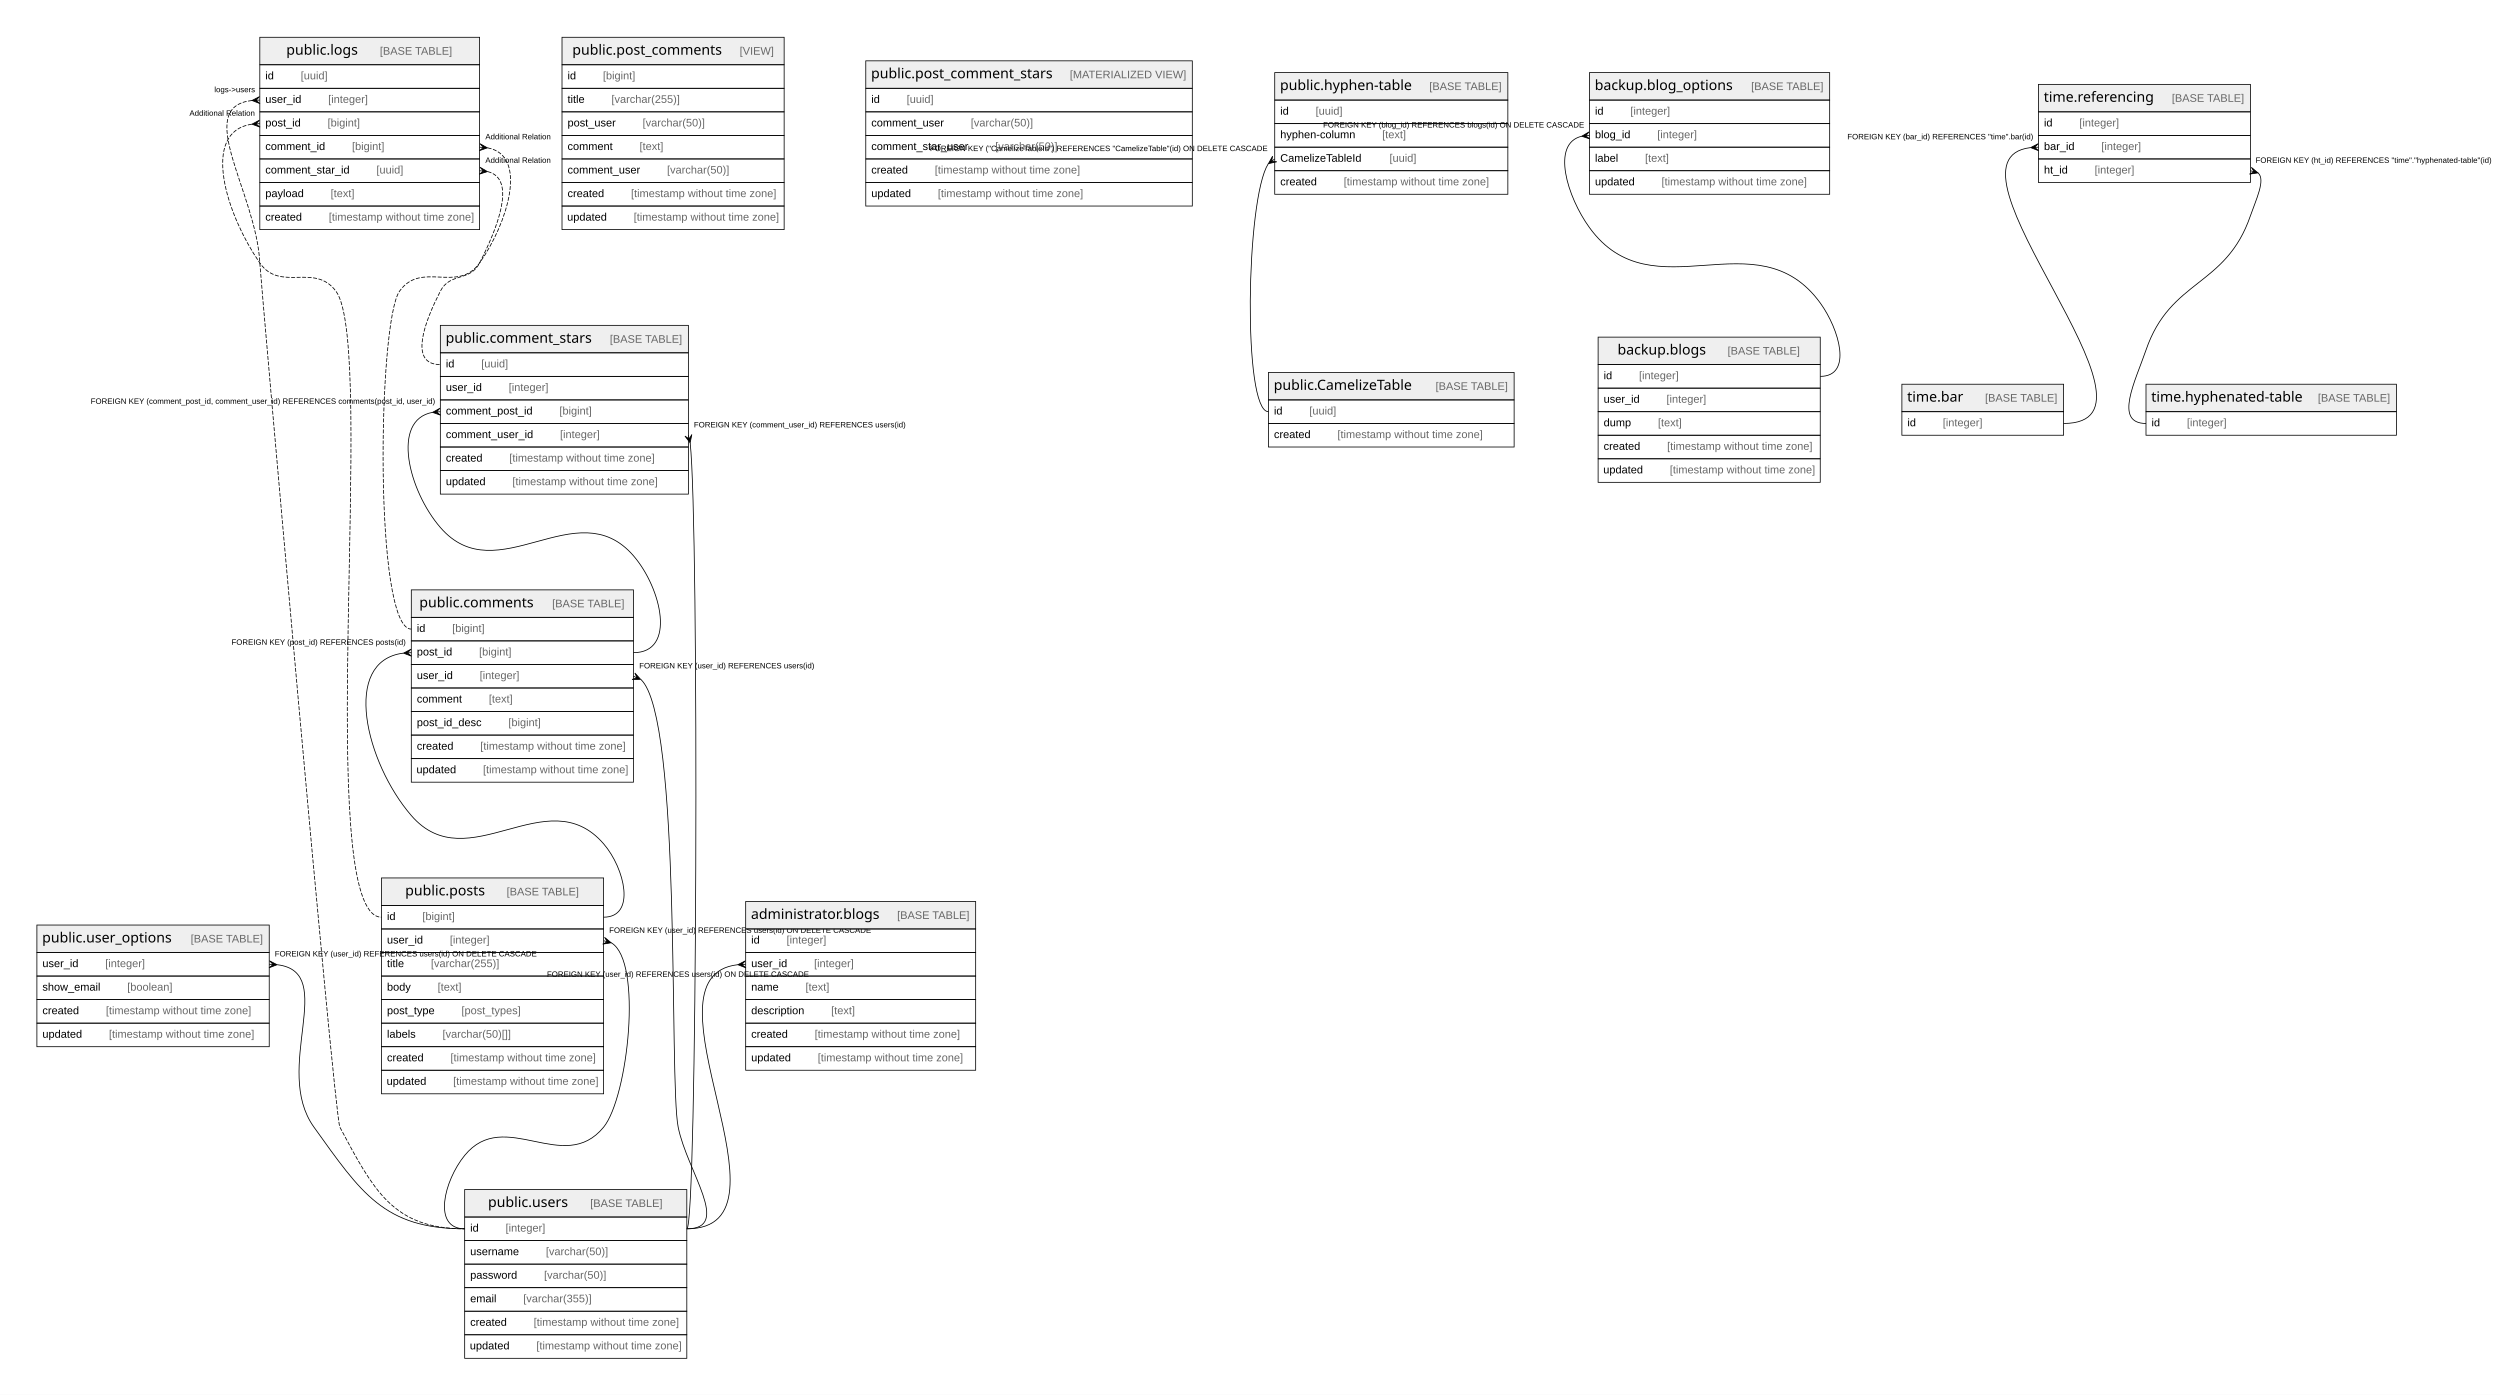
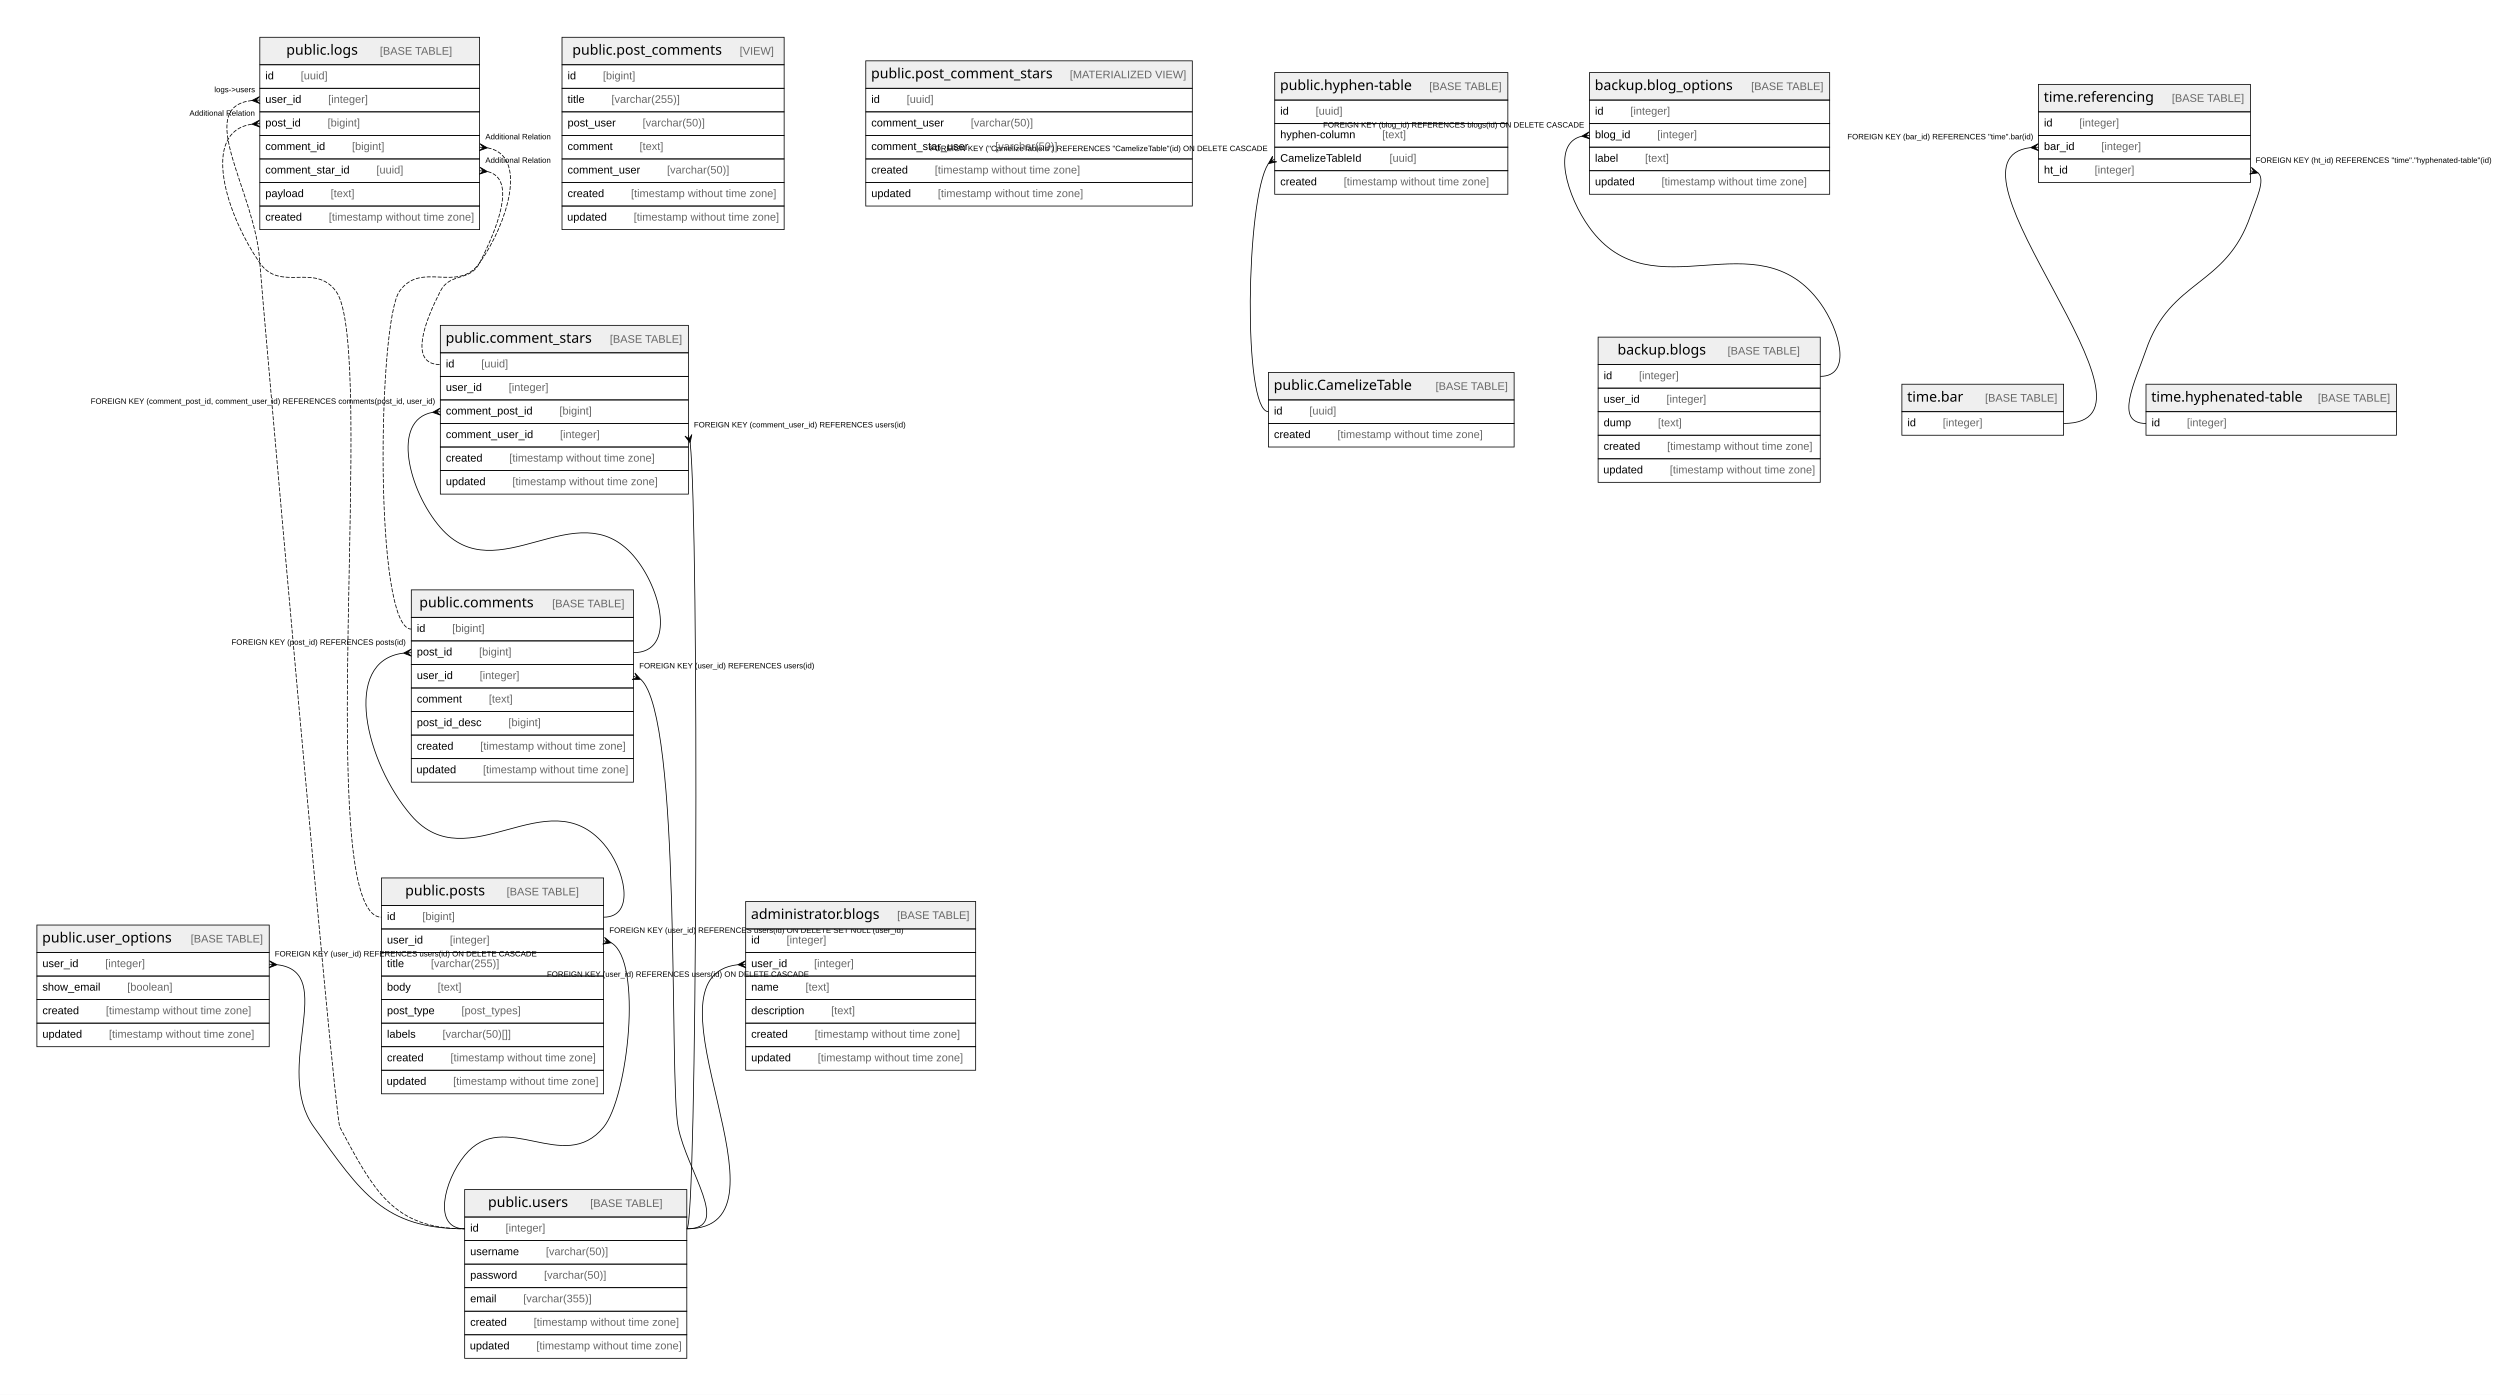
<svg xmlns="http://www.w3.org/2000/svg" width="3185pt" height="1777pt" viewBox="0.00 0.00 3185.00 1777.00">
  <g id="graph0" class="graph" transform="scale(1 1) rotate(0) translate(4 1773)">
    <polygon fill="#ffffff" stroke="transparent" points="-4,4 -4,-1773 3181,-1773 3181,4 -4,4" />
    <g id="node1" class="node">
      <polygon fill="#efefef" stroke="transparent" points="588,-222.5 588,-257.5 871,-257.5 871,-222.5 588,-222.5" />
      <polygon fill="none" stroke="#000000" points="588,-222.5 588,-257.5 871,-257.5 871,-222.5 588,-222.5" />
      <text text-anchor="start" x="617.709" y="-235.3" font-family="Arial Bold" font-size="18.00" fill="#000000">public.users</text>
      <text text-anchor="start" x="713.723" y="-235.3" font-family="Arial" font-size="14.00" fill="#000000">    </text>
      <text text-anchor="start" x="747.928" y="-235.3" font-family="Arial" font-size="14.00" fill="#666666">[BASE TABLE]</text>
      <polygon fill="none" stroke="#000000" points="588,-192.5 588,-222.5 871,-222.5 871,-192.5 588,-192.5" />
      <text text-anchor="start" x="595" y="-203.9" font-family="Arial" font-size="14.00" fill="#000000">id    </text>
      <text text-anchor="start" x="640.094" y="-203.9" font-family="Arial" font-size="14.00" fill="#666666">[integer]</text>
      <polygon fill="none" stroke="#000000" points="588,-162.5 588,-192.5 871,-192.5 871,-162.5 588,-162.5" />
      <text text-anchor="start" x="595" y="-173.9" font-family="Arial" font-size="14.00" fill="#000000">username    </text>
      <text text-anchor="start" x="691.439" y="-173.9" font-family="Arial" font-size="14.00" fill="#666666">[varchar(50)]</text>
      <polygon fill="none" stroke="#000000" points="588,-132.5 588,-162.5 871,-162.5 871,-132.5 588,-132.5" />
      <text text-anchor="start" x="595" y="-143.9" font-family="Arial" font-size="14.00" fill="#000000">password    </text>
      <text text-anchor="start" x="689.102" y="-143.9" font-family="Arial" font-size="14.00" fill="#666666">[varchar(50)]</text>
      <polygon fill="none" stroke="#000000" points="588,-102.5 588,-132.5 871,-132.5 871,-102.5 588,-102.5" />
      <text text-anchor="start" x="595" y="-113.9" font-family="Arial" font-size="14.00" fill="#000000">email    </text>
      <text text-anchor="start" x="662.644" y="-113.9" font-family="Arial" font-size="14.00" fill="#666666">[varchar(355)]</text>
      <polygon fill="none" stroke="#000000" points="588,-72.5 588,-102.5 871,-102.5 871,-72.5 588,-72.5" />
      <text text-anchor="start" x="595" y="-83.9" font-family="Arial" font-size="14.00" fill="#000000">created    </text>
      <text text-anchor="start" x="675.886" y="-83.9" font-family="Arial" font-size="14.00" fill="#666666">[timestamp without time zone]</text>
      <polygon fill="none" stroke="#000000" points="588,-42.5 588,-72.5 871,-72.5 871,-42.5 588,-42.5" />
      <text text-anchor="start" x="594.534" y="-53.9" font-family="Arial" font-size="14.00" fill="#000000">updated    </text>
      <text text-anchor="start" x="679.325" y="-53.9" font-family="Arial" font-size="14.00" fill="#666666">[timestamp without time zone]</text>
    </g>
    <g id="node2" class="node">
      <polygon fill="#efefef" stroke="transparent" points="43,-559.5 43,-594.5 339,-594.5 339,-559.5 43,-559.5" />
      <polygon fill="none" stroke="#000000" points="43,-559.5 43,-594.5 339,-594.5 339,-559.5 43,-559.5" />
      <text text-anchor="start" x="49.695" y="-572.3" font-family="Arial Bold" font-size="18.00" fill="#000000">public.user_options</text>
      <text text-anchor="start" x="204.737" y="-572.3" font-family="Arial" font-size="14.00" fill="#000000">    </text>
      <text text-anchor="start" x="238.941" y="-572.3" font-family="Arial" font-size="14.00" fill="#666666">[BASE TABLE]</text>
      <polygon fill="none" stroke="#000000" points="43,-529.5 43,-559.5 339,-559.5 339,-529.5 43,-529.5" />
      <text text-anchor="start" x="50" y="-540.9" font-family="Arial" font-size="14.00" fill="#000000">user_id    </text>
      <text text-anchor="start" x="130.102" y="-540.9" font-family="Arial" font-size="14.00" fill="#666666">[integer]</text>
      <polygon fill="none" stroke="#000000" points="43,-499.5 43,-529.5 339,-529.5 339,-499.5 43,-499.5" />
      <text text-anchor="start" x="50" y="-510.9" font-family="Arial" font-size="14.00" fill="#000000">show_email    </text>
      <text text-anchor="start" x="158.098" y="-510.9" font-family="Arial" font-size="14.00" fill="#666666">[boolean]</text>
      <polygon fill="none" stroke="#000000" points="43,-469.5 43,-499.5 339,-499.5 339,-469.5 43,-469.5" />
      <text text-anchor="start" x="50" y="-480.9" font-family="Arial" font-size="14.00" fill="#000000">created    </text>
      <text text-anchor="start" x="130.886" y="-480.9" font-family="Arial" font-size="14.00" fill="#666666">[timestamp without time zone]</text>
      <polygon fill="none" stroke="#000000" points="43,-439.5 43,-469.5 339,-469.5 339,-439.5 43,-439.5" />
      <text text-anchor="start" x="50" y="-450.9" font-family="Arial" font-size="14.00" fill="#000000">updated    </text>
      <text text-anchor="start" x="134.791" y="-450.9" font-family="Arial" font-size="14.00" fill="#666666">[timestamp without time zone]</text>
    </g>
    <g id="edge1" class="edge">
      <path fill="none" stroke="#000000" d="M349.358,-543.917C427.491,-534.438 342.396,-411.651 396,-337 456.035,-253.393 485.071,-207.5 588,-207.5" />
      <polygon fill="#000000" stroke="#000000" points="348.984,-543.938 338.747,-540.007 343.992,-544.219 339,-544.5 339,-544.5 339,-544.5 343.992,-544.219 339.253,-548.993 348.984,-543.938 348.984,-543.938" />
      <text text-anchor="start" x="346.053" y="-554.5" font-family="Arial" font-size="10.00" fill="#000000">FOREIGN KEY (user_id) REFERENCES users(id) ON DELETE CASCADE</text>
    </g>
    <g id="node3" class="node">
      <polygon fill="#efefef" stroke="transparent" points="482,-619.5 482,-654.5 765,-654.5 765,-619.5 482,-619.5" />
      <polygon fill="none" stroke="#000000" points="482,-619.5 482,-654.5 765,-654.5 765,-619.5 482,-619.5" />
      <text text-anchor="start" x="512.204" y="-632.3" font-family="Arial Bold" font-size="18.00" fill="#000000">public.posts</text>
      <text text-anchor="start" x="607.228" y="-632.3" font-family="Arial" font-size="14.00" fill="#000000">    </text>
      <text text-anchor="start" x="641.433" y="-632.3" font-family="Arial" font-size="14.00" fill="#666666">[BASE TABLE]</text>
      <polygon fill="none" stroke="#000000" points="482,-589.5 482,-619.5 765,-619.5 765,-589.5 482,-589.5" />
      <text text-anchor="start" x="489" y="-600.9" font-family="Arial" font-size="14.00" fill="#000000">id    </text>
      <text text-anchor="start" x="534.094" y="-600.9" font-family="Arial" font-size="14.00" fill="#666666">[bigint]</text>
      <polygon fill="none" stroke="#000000" points="482,-559.5 482,-589.5 765,-589.5 765,-559.5 482,-559.5" />
      <text text-anchor="start" x="489" y="-570.9" font-family="Arial" font-size="14.00" fill="#000000">user_id    </text>
      <text text-anchor="start" x="569.102" y="-570.9" font-family="Arial" font-size="14.00" fill="#666666">[integer]</text>
      <polygon fill="none" stroke="#000000" points="482,-529.5 482,-559.5 765,-559.5 765,-529.5 482,-529.5" />
      <text text-anchor="start" x="489" y="-540.9" font-family="Arial" font-size="14.00" fill="#000000">title    </text>
      <text text-anchor="start" x="544.982" y="-540.9" font-family="Arial" font-size="14.00" fill="#666666">[varchar(255)]</text>
      <polygon fill="none" stroke="#000000" points="482,-499.5 482,-529.5 765,-529.5 765,-499.5 482,-499.5" />
      <text text-anchor="start" x="489" y="-510.9" font-family="Arial" font-size="14.00" fill="#000000">body    </text>
      <text text-anchor="start" x="553.553" y="-510.9" font-family="Arial" font-size="14.00" fill="#666666">[text]</text>
      <polygon fill="none" stroke="#000000" points="482,-469.5 482,-499.5 765,-499.5 765,-469.5 482,-469.5" />
      <text text-anchor="start" x="489" y="-480.9" font-family="Arial" font-size="14.00" fill="#000000">post_type    </text>
      <text text-anchor="start" x="583.899" y="-480.9" font-family="Arial" font-size="14.00" fill="#666666">[post_types]</text>
      <polygon fill="none" stroke="#000000" points="482,-439.5 482,-469.5 765,-469.5 765,-439.5 482,-439.5" />
      <text text-anchor="start" x="489" y="-450.9" font-family="Arial" font-size="14.00" fill="#000000">labels    </text>
      <text text-anchor="start" x="559.766" y="-450.9" font-family="Arial" font-size="14.00" fill="#666666">[varchar(50)[]]</text>
      <polygon fill="none" stroke="#000000" points="482,-409.5 482,-439.5 765,-439.5 765,-409.5 482,-409.5" />
      <text text-anchor="start" x="489" y="-420.9" font-family="Arial" font-size="14.00" fill="#000000">created    </text>
      <text text-anchor="start" x="569.886" y="-420.9" font-family="Arial" font-size="14.00" fill="#666666">[timestamp without time zone]</text>
      <polygon fill="none" stroke="#000000" points="482,-379.5 482,-409.5 765,-409.5 765,-379.5 482,-379.5" />
      <text text-anchor="start" x="488.534" y="-390.9" font-family="Arial" font-size="14.00" fill="#000000">updated    </text>
      <text text-anchor="start" x="573.325" y="-390.9" font-family="Arial" font-size="14.00" fill="#666666">[timestamp without time zone]</text>
    </g>
    <g id="edge2" class="edge">
      <path fill="none" stroke="#000000" d="M774.831,-571.856C815.062,-548.345 796.111,-375.076 765,-337 714.206,-274.835 638.794,-363.165 588,-301 561.707,-268.82 546.444,-207.5 588,-207.5" />
      <polygon fill="#000000" stroke="#000000" points="774.657,-571.903 763.831,-570.154 769.828,-573.201 765,-574.5 765,-574.5 765,-574.5 769.828,-573.201 766.169,-578.846 774.657,-571.903 774.657,-571.903" />
-       <text text-anchor="start" x="772.053" y="-584.5" font-family="Arial" font-size="10.00" fill="#000000">FOREIGN KEY (user_id) REFERENCES users(id) ON DELETE CASCADE</text>
+       <text text-anchor="start" x="772.218" y="-584.5" font-family="Arial" font-size="10.00" fill="#000000">FOREIGN KEY (user_id) REFERENCES users(id) ON DELETE SET NULL (user_id)</text>
    </g>
    <g id="node4" class="node">
      <polygon fill="#efefef" stroke="transparent" points="520,-986.5 520,-1021.5 803,-1021.5 803,-986.5 520,-986.5" />
      <polygon fill="none" stroke="#000000" points="520,-986.5 520,-1021.5 803,-1021.5 803,-986.5 520,-986.5" />
      <text text-anchor="start" x="530.209" y="-999.3" font-family="Arial Bold" font-size="18.00" fill="#000000">public.comments</text>
      <text text-anchor="start" x="665.223" y="-999.3" font-family="Arial" font-size="14.00" fill="#000000">    </text>
      <text text-anchor="start" x="699.428" y="-999.3" font-family="Arial" font-size="14.00" fill="#666666">[BASE TABLE]</text>
      <polygon fill="none" stroke="#000000" points="520,-956.5 520,-986.5 803,-986.5 803,-956.5 520,-956.5" />
      <text text-anchor="start" x="527" y="-967.9" font-family="Arial" font-size="14.00" fill="#000000">id    </text>
      <text text-anchor="start" x="572.094" y="-967.9" font-family="Arial" font-size="14.00" fill="#666666">[bigint]</text>
      <polygon fill="none" stroke="#000000" points="520,-926.5 520,-956.5 803,-956.5 803,-926.5 520,-926.5" />
      <text text-anchor="start" x="527" y="-937.9" font-family="Arial" font-size="14.00" fill="#000000">post_id    </text>
      <text text-anchor="start" x="606.332" y="-937.9" font-family="Arial" font-size="14.00" fill="#666666">[bigint]</text>
      <polygon fill="none" stroke="#000000" points="520,-896.5 520,-926.5 803,-926.5 803,-896.5 520,-896.5" />
      <text text-anchor="start" x="527" y="-907.9" font-family="Arial" font-size="14.00" fill="#000000">user_id    </text>
      <text text-anchor="start" x="607.102" y="-907.9" font-family="Arial" font-size="14.00" fill="#666666">[integer]</text>
      <polygon fill="none" stroke="#000000" points="520,-866.5 520,-896.5 803,-896.5 803,-866.5 520,-866.5" />
      <text text-anchor="start" x="527" y="-877.9" font-family="Arial" font-size="14.00" fill="#000000">comment    </text>
      <text text-anchor="start" x="618.764" y="-877.9" font-family="Arial" font-size="14.00" fill="#666666">[text]</text>
      <polygon fill="none" stroke="#000000" points="520,-836.5 520,-866.5 803,-866.5 803,-836.5 520,-836.5" />
      <text text-anchor="start" x="527" y="-847.9" font-family="Arial" font-size="14.00" fill="#000000">post_id_desc    </text>
      <text text-anchor="start" x="643.68" y="-847.9" font-family="Arial" font-size="14.00" fill="#666666">[bigint]</text>
      <polygon fill="none" stroke="#000000" points="520,-806.5 520,-836.5 803,-836.5 803,-806.5 520,-806.5" />
      <text text-anchor="start" x="527" y="-817.9" font-family="Arial" font-size="14.00" fill="#000000">created    </text>
      <text text-anchor="start" x="607.886" y="-817.9" font-family="Arial" font-size="14.00" fill="#666666">[timestamp without time zone]</text>
      <polygon fill="none" stroke="#000000" points="520,-776.5 520,-806.5 803,-806.5 803,-776.5 520,-776.5" />
      <text text-anchor="start" x="526.534" y="-787.9" font-family="Arial" font-size="14.00" fill="#000000">updated    </text>
      <text text-anchor="start" x="611.325" y="-787.9" font-family="Arial" font-size="14.00" fill="#666666">[timestamp without time zone]</text>
    </g>
    <g id="edge3" class="edge">
      <path fill="none" stroke="#000000" d="M812.465,-907.373C865.154,-858.79 848.064,-396.58 860,-337 871.347,-280.363 928.763,-207.5 871,-207.5" />
      <polygon fill="#000000" stroke="#000000" points="812.167,-907.503 801.201,-907.375 807.583,-909.501 803,-911.5 803,-911.5 803,-911.5 807.583,-909.501 804.799,-915.625 812.167,-907.503 812.167,-907.503" />
      <text text-anchor="start" x="810.335" y="-921.5" font-family="Arial" font-size="10.00" fill="#000000">FOREIGN KEY (user_id) REFERENCES users(id)</text>
    </g>
    <g id="edge4" class="edge">
      <path fill="none" stroke="#000000" d="M509.755,-940.882C430.316,-930.845 462.07,-801.064 520,-734 591.944,-650.712 693.056,-781.288 765,-698 792.164,-666.552 806.556,-604.5 765,-604.5" />
      <polygon fill="#000000" stroke="#000000" points="510.018,-940.898 519.729,-945.992 515.009,-941.199 520,-941.5 520,-941.5 520,-941.5 515.009,-941.199 520.271,-937.008 510.018,-940.898 510.018,-940.898" />
      <text text-anchor="start" x="290.885" y="-951.5" font-family="Arial" font-size="10.00" fill="#000000">FOREIGN KEY (post_id) REFERENCES posts(id)</text>
    </g>
    <g id="node5" class="node">
      <polygon fill="#efefef" stroke="transparent" points="557,-1323.5 557,-1358.5 873,-1358.5 873,-1323.5 557,-1323.5" />
      <polygon fill="none" stroke="#000000" points="557,-1323.5 557,-1358.5 873,-1358.5 873,-1323.5 557,-1323.5" />
      <text text-anchor="start" x="563.705" y="-1336.3" font-family="Arial Bold" font-size="18.00" fill="#000000">public.comment_stars</text>
      <text text-anchor="start" x="738.727" y="-1336.3" font-family="Arial" font-size="14.00" fill="#000000">    </text>
      <text text-anchor="start" x="772.931" y="-1336.3" font-family="Arial" font-size="14.00" fill="#666666">[BASE TABLE]</text>
      <polygon fill="none" stroke="#000000" points="557,-1293.5 557,-1323.5 873,-1323.5 873,-1293.5 557,-1293.5" />
      <text text-anchor="start" x="564" y="-1304.9" font-family="Arial" font-size="14.00" fill="#000000">id    </text>
      <text text-anchor="start" x="609.094" y="-1304.9" font-family="Arial" font-size="14.00" fill="#666666">[uuid]</text>
      <polygon fill="none" stroke="#000000" points="557,-1263.5 557,-1293.5 873,-1293.5 873,-1263.5 557,-1263.5" />
      <text text-anchor="start" x="564" y="-1274.9" font-family="Arial" font-size="14.00" fill="#000000">user_id    </text>
      <text text-anchor="start" x="644.102" y="-1274.9" font-family="Arial" font-size="14.00" fill="#666666">[integer]</text>
      <polygon fill="none" stroke="#000000" points="557,-1233.5 557,-1263.5 873,-1263.5 873,-1233.5 557,-1233.5" />
      <text text-anchor="start" x="564" y="-1244.9" font-family="Arial" font-size="14.00" fill="#000000">comment_post_id    </text>
      <text text-anchor="start" x="708.675" y="-1244.9" font-family="Arial" font-size="14.00" fill="#666666">[bigint]</text>
      <polygon fill="none" stroke="#000000" points="557,-1203.5 557,-1233.5 873,-1233.5 873,-1203.5 557,-1203.5" />
      <text text-anchor="start" x="564" y="-1214.9" font-family="Arial" font-size="14.00" fill="#000000">comment_user_id    </text>
      <text text-anchor="start" x="709.445" y="-1214.9" font-family="Arial" font-size="14.00" fill="#666666">[integer]</text>
      <polygon fill="none" stroke="#000000" points="557,-1173.5 557,-1203.5 873,-1203.5 873,-1173.5 557,-1173.5" />
      <text text-anchor="start" x="564" y="-1184.9" font-family="Arial" font-size="14.00" fill="#000000">created    </text>
      <text text-anchor="start" x="644.886" y="-1184.9" font-family="Arial" font-size="14.00" fill="#666666">[timestamp without time zone]</text>
      <polygon fill="none" stroke="#000000" points="557,-1143.5 557,-1173.5 873,-1173.5 873,-1143.5 557,-1143.5" />
      <text text-anchor="start" x="564" y="-1154.9" font-family="Arial" font-size="14.00" fill="#000000">updated    </text>
      <text text-anchor="start" x="648.791" y="-1154.9" font-family="Arial" font-size="14.00" fill="#666666">[timestamp without time zone]</text>
    </g>
    <g id="edge5" class="edge">
      <path fill="none" stroke="#000000" d="M875.304,-1208.494C886.766,-1103.494 884.219,-207.5 871,-207.5" />
      <polygon fill="#000000" stroke="#000000" points="875.244,-1208.755 868.615,-1217.49 874.122,-1213.628 873,-1218.5 873,-1218.5 873,-1218.5 874.122,-1213.628 877.385,-1219.51 875.244,-1208.755 875.244,-1208.755" />
      <text text-anchor="start" x="879.998" y="-1228.5" font-family="Arial" font-size="10.00" fill="#000000">FOREIGN KEY (comment_user_id) REFERENCES users(id)</text>
    </g>
    <g id="edge6" class="edge">
      <path fill="none" stroke="#000000" d="M547.025,-1247.646C493.986,-1237.936 516.477,-1147.885 557,-1101 629.256,-1017.4 730.744,-1148.6 803,-1065 838.893,-1023.473 857.889,-941.5 803,-941.5" />
      <polygon fill="#000000" stroke="#000000" points="547.037,-1247.646 556.616,-1252.984 552.018,-1248.073 557,-1248.5 557,-1248.5 557,-1248.5 552.018,-1248.073 557.384,-1244.016 547.037,-1247.646 547.037,-1247.646" />
      <text text-anchor="start" x="111.533" y="-1258.5" font-family="Arial" font-size="10.00" fill="#000000">FOREIGN KEY (comment_post_id, comment_user_id) REFERENCES comments(post_id, user_id)</text>
    </g>
    <g id="node6" class="node">
      <polygon fill="#efefef" stroke="transparent" points="327,-1690.5 327,-1725.5 607,-1725.5 607,-1690.5 327,-1690.5" />
      <polygon fill="none" stroke="#000000" points="327,-1690.5 327,-1725.5 607,-1725.5 607,-1690.5 327,-1690.5" />
      <text text-anchor="start" x="360.708" y="-1703.3" font-family="Arial Bold" font-size="18.00" fill="#000000">public.logs</text>
      <text text-anchor="start" x="445.724" y="-1703.3" font-family="Arial" font-size="14.00" fill="#000000">    </text>
      <text text-anchor="start" x="479.929" y="-1703.3" font-family="Arial" font-size="14.00" fill="#666666">[BASE TABLE]</text>
      <polygon fill="none" stroke="#000000" points="327,-1660.5 327,-1690.5 607,-1690.5 607,-1660.5 327,-1660.5" />
      <text text-anchor="start" x="334" y="-1671.9" font-family="Arial" font-size="14.00" fill="#000000">id    </text>
      <text text-anchor="start" x="379.094" y="-1671.9" font-family="Arial" font-size="14.00" fill="#666666">[uuid]</text>
      <polygon fill="none" stroke="#000000" points="327,-1630.5 327,-1660.5 607,-1660.5 607,-1630.5 327,-1630.5" />
      <text text-anchor="start" x="334" y="-1641.9" font-family="Arial" font-size="14.00" fill="#000000">user_id    </text>
      <text text-anchor="start" x="414.102" y="-1641.9" font-family="Arial" font-size="14.00" fill="#666666">[integer]</text>
      <polygon fill="none" stroke="#000000" points="327,-1600.5 327,-1630.5 607,-1630.5 607,-1600.5 327,-1600.5" />
      <text text-anchor="start" x="334" y="-1611.9" font-family="Arial" font-size="14.00" fill="#000000">post_id    </text>
      <text text-anchor="start" x="413.332" y="-1611.9" font-family="Arial" font-size="14.00" fill="#666666">[bigint]</text>
      <polygon fill="none" stroke="#000000" points="327,-1570.5 327,-1600.5 607,-1600.5 607,-1570.5 327,-1570.5" />
      <text text-anchor="start" x="334" y="-1581.9" font-family="Arial" font-size="14.00" fill="#000000">comment_id    </text>
      <text text-anchor="start" x="444.436" y="-1581.9" font-family="Arial" font-size="14.00" fill="#666666">[bigint]</text>
      <polygon fill="none" stroke="#000000" points="327,-1540.5 327,-1570.5 607,-1570.5 607,-1540.5 327,-1540.5" />
      <text text-anchor="start" x="334" y="-1551.9" font-family="Arial" font-size="14.00" fill="#000000">comment_star_id    </text>
      <text text-anchor="start" x="475.553" y="-1551.9" font-family="Arial" font-size="14.00" fill="#666666">[uuid]</text>
      <polygon fill="none" stroke="#000000" points="327,-1510.5 327,-1540.5 607,-1540.5 607,-1510.5 327,-1510.5" />
      <text text-anchor="start" x="334" y="-1521.9" font-family="Arial" font-size="14.00" fill="#000000">payload    </text>
      <text text-anchor="start" x="417.224" y="-1521.9" font-family="Arial" font-size="14.00" fill="#666666">[text]</text>
      <polygon fill="none" stroke="#000000" points="327,-1480.5 327,-1510.5 607,-1510.5 607,-1480.5 327,-1480.5" />
      <text text-anchor="start" x="333.987" y="-1491.9" font-family="Arial" font-size="14.00" fill="#000000">created    </text>
      <text text-anchor="start" x="414.873" y="-1491.9" font-family="Arial" font-size="14.00" fill="#666666">[timestamp without time zone]</text>
    </g>
    <g id="edge12" class="edge">
      <path fill="none" stroke="#000000" stroke-dasharray="5,2" d="M317.002,-1644.98C241.522,-1636.522 322.908,-1526.525 327,-1438 327.709,-1422.659 421.775,-350.551 429,-337 471.88,-256.578 496.86,-207.5 588,-207.5" />
      <polygon fill="#000000" stroke="#000000" points="317.014,-1644.981 326.766,-1649.994 322.007,-1645.24 327,-1645.5 327,-1645.5 327,-1645.5 322.007,-1645.24 327.234,-1641.006 317.014,-1644.981 317.014,-1644.981" />
      <text text-anchor="start" x="269.024" y="-1655.5" font-family="Arial" font-size="10.00" fill="#000000">logs-&gt;users</text>
    </g>
    <g id="edge13" class="edge">
      <path fill="none" stroke="#000000" stroke-dasharray="5,2" d="M316.639,-1614.773C251.309,-1605.036 284.067,-1499.729 327,-1438 353.257,-1400.249 396.544,-1438.888 424,-1402 477.047,-1330.73 393.155,-604.5 482,-604.5" />
      <polygon fill="#000000" stroke="#000000" points="317.024,-1614.8 326.685,-1619.989 322.012,-1615.15 327,-1615.5 327,-1615.5 327,-1615.5 322.012,-1615.15 327.315,-1611.011 317.024,-1614.8 317.024,-1614.8" />
      <text text-anchor="start" x="237.325" y="-1625.5" font-family="Arial" font-size="10.00" fill="#000000">Additional Relation</text>
    </g>
    <g id="edge14" class="edge">
      <path fill="none" stroke="#000000" stroke-dasharray="5,2" d="M617.257,-1584.62C669.386,-1574.983 642.718,-1488.484 607,-1438 579.234,-1398.755 532.766,-1441.245 505,-1402 477.356,-1362.928 472.138,-971.5 520,-971.5" />
      <polygon fill="#000000" stroke="#000000" points="616.963,-1584.645 606.615,-1581.016 611.982,-1585.072 607,-1585.5 607,-1585.5 607,-1585.5 611.982,-1585.072 607.385,-1589.984 616.963,-1584.645 616.963,-1584.645" />
      <text text-anchor="start" x="614.324" y="-1595.5" font-family="Arial" font-size="10.00" fill="#000000">Additional Relation</text>
    </g>
    <g id="edge15" class="edge">
      <path fill="none" stroke="#000000" stroke-dasharray="5,2" d="M617.33,-1554.365C655.03,-1545.093 629.041,-1481.03 607,-1438 594.516,-1413.628 569.484,-1426.372 557,-1402 538.055,-1365.014 515.444,-1308.5 557,-1308.5" />
      <polygon fill="#000000" stroke="#000000" points="616.94,-1554.408 606.509,-1551.027 611.97,-1554.954 607,-1555.5 607,-1555.5 607,-1555.5 611.97,-1554.954 607.491,-1559.973 616.94,-1554.408 616.94,-1554.408" />
      <text text-anchor="start" x="614.324" y="-1565.5" font-family="Arial" font-size="10.00" fill="#000000">Additional Relation</text>
    </g>
    <g id="node7" class="node">
      <polygon fill="#efefef" stroke="transparent" points="712,-1690.5 712,-1725.5 995,-1725.5 995,-1690.5 712,-1690.5" />
      <polygon fill="none" stroke="#000000" points="712,-1690.5 712,-1725.5 995,-1725.5 995,-1690.5 712,-1690.5" />
      <text text-anchor="start" x="725.1" y="-1703.3" font-family="Arial Bold" font-size="18.00" fill="#000000">public.post_comments</text>
      <text text-anchor="start" x="904.135" y="-1703.3" font-family="Arial" font-size="14.00" fill="#000000">    </text>
      <text text-anchor="start" x="938.34" y="-1703.3" font-family="Arial" font-size="14.00" fill="#666666">[VIEW]</text>
      <polygon fill="none" stroke="#000000" points="712,-1660.5 712,-1690.5 995,-1690.5 995,-1660.5 712,-1660.5" />
      <text text-anchor="start" x="719" y="-1671.9" font-family="Arial" font-size="14.00" fill="#000000">id    </text>
      <text text-anchor="start" x="764.094" y="-1671.9" font-family="Arial" font-size="14.00" fill="#666666">[bigint]</text>
      <polygon fill="none" stroke="#000000" points="712,-1630.5 712,-1660.5 995,-1660.5 995,-1630.5 712,-1630.5" />
      <text text-anchor="start" x="719" y="-1641.9" font-family="Arial" font-size="14.00" fill="#000000">title    </text>
      <text text-anchor="start" x="774.982" y="-1641.9" font-family="Arial" font-size="14.00" fill="#666666">[varchar(255)]</text>
      <polygon fill="none" stroke="#000000" points="712,-1600.5 712,-1630.5 995,-1630.5 995,-1600.5 712,-1600.5" />
      <text text-anchor="start" x="719" y="-1611.9" font-family="Arial" font-size="14.00" fill="#000000">post_user    </text>
      <text text-anchor="start" x="814.669" y="-1611.9" font-family="Arial" font-size="14.00" fill="#666666">[varchar(50)]</text>
      <polygon fill="none" stroke="#000000" points="712,-1570.5 712,-1600.5 995,-1600.5 995,-1570.5 712,-1570.5" />
      <text text-anchor="start" x="719" y="-1581.9" font-family="Arial" font-size="14.00" fill="#000000">comment    </text>
      <text text-anchor="start" x="810.764" y="-1581.9" font-family="Arial" font-size="14.00" fill="#666666">[text]</text>
      <polygon fill="none" stroke="#000000" points="712,-1540.5 712,-1570.5 995,-1570.5 995,-1540.5 712,-1540.5" />
      <text text-anchor="start" x="719" y="-1551.9" font-family="Arial" font-size="14.00" fill="#000000">comment_user    </text>
      <text text-anchor="start" x="845.773" y="-1551.9" font-family="Arial" font-size="14.00" fill="#666666">[varchar(50)]</text>
      <polygon fill="none" stroke="#000000" points="712,-1510.5 712,-1540.5 995,-1540.5 995,-1510.5 712,-1510.5" />
      <text text-anchor="start" x="719" y="-1521.9" font-family="Arial" font-size="14.00" fill="#000000">created    </text>
      <text text-anchor="start" x="799.886" y="-1521.9" font-family="Arial" font-size="14.00" fill="#666666">[timestamp without time zone]</text>
      <polygon fill="none" stroke="#000000" points="712,-1480.5 712,-1510.5 995,-1510.5 995,-1480.5 712,-1480.5" />
      <text text-anchor="start" x="718.534" y="-1491.9" font-family="Arial" font-size="14.00" fill="#000000">updated    </text>
      <text text-anchor="start" x="803.325" y="-1491.9" font-family="Arial" font-size="14.00" fill="#666666">[timestamp without time zone]</text>
    </g>
    <g id="node8" class="node">
      <polygon fill="#efefef" stroke="transparent" points="1099,-1660.5 1099,-1695.5 1515,-1695.5 1515,-1660.5 1099,-1660.5" />
      <polygon fill="none" stroke="#000000" points="1099,-1660.5 1099,-1695.5 1515,-1695.5 1515,-1660.5 1099,-1660.5" />
      <text text-anchor="start" x="1105.707" y="-1673.3" font-family="Arial Bold" font-size="18.00" fill="#000000">public.post_comment_stars</text>
      <text text-anchor="start" x="1324.749" y="-1673.3" font-family="Arial" font-size="14.00" fill="#000000">    </text>
      <text text-anchor="start" x="1358.954" y="-1673.3" font-family="Arial" font-size="14.00" fill="#666666">[MATERIALIZED VIEW]</text>
      <polygon fill="none" stroke="#000000" points="1099,-1630.5 1099,-1660.5 1515,-1660.5 1515,-1630.5 1099,-1630.5" />
      <text text-anchor="start" x="1106" y="-1641.9" font-family="Arial" font-size="14.00" fill="#000000">id    </text>
      <text text-anchor="start" x="1151.094" y="-1641.9" font-family="Arial" font-size="14.00" fill="#666666">[uuid]</text>
      <polygon fill="none" stroke="#000000" points="1099,-1600.5 1099,-1630.5 1515,-1630.5 1515,-1600.5 1099,-1600.5" />
      <text text-anchor="start" x="1106" y="-1611.9" font-family="Arial" font-size="14.00" fill="#000000">comment_user    </text>
      <text text-anchor="start" x="1232.773" y="-1611.9" font-family="Arial" font-size="14.00" fill="#666666">[varchar(50)]</text>
      <polygon fill="none" stroke="#000000" points="1099,-1570.5 1099,-1600.5 1515,-1600.5 1515,-1570.5 1099,-1570.5" />
      <text text-anchor="start" x="1106" y="-1581.9" font-family="Arial" font-size="14.00" fill="#000000">comment_star_user    </text>
      <text text-anchor="start" x="1263.889" y="-1581.9" font-family="Arial" font-size="14.00" fill="#666666">[varchar(50)]</text>
      <polygon fill="none" stroke="#000000" points="1099,-1540.5 1099,-1570.5 1515,-1570.5 1515,-1540.5 1099,-1540.5" />
      <text text-anchor="start" x="1106" y="-1551.9" font-family="Arial" font-size="14.00" fill="#000000">created    </text>
      <text text-anchor="start" x="1186.886" y="-1551.9" font-family="Arial" font-size="14.00" fill="#666666">[timestamp without time zone]</text>
      <polygon fill="none" stroke="#000000" points="1099,-1510.5 1099,-1540.5 1515,-1540.5 1515,-1510.5 1099,-1510.5" />
      <text text-anchor="start" x="1106" y="-1521.9" font-family="Arial" font-size="14.00" fill="#000000">updated    </text>
      <text text-anchor="start" x="1190.791" y="-1521.9" font-family="Arial" font-size="14.00" fill="#666666">[timestamp without time zone]</text>
    </g>
    <g id="node9" class="node">
      <polygon fill="#efefef" stroke="transparent" points="1612,-1263.5 1612,-1298.5 1925,-1298.5 1925,-1263.5 1612,-1263.5" />
      <polygon fill="none" stroke="#000000" points="1612,-1263.5 1612,-1298.5 1925,-1298.5 1925,-1263.5 1612,-1263.5" />
      <text text-anchor="start" x="1618.71" y="-1276.3" font-family="Arial Bold" font-size="18.00" fill="#000000">public.CamelizeTable</text>
      <text text-anchor="start" x="1790.722" y="-1276.3" font-family="Arial" font-size="14.00" fill="#000000">    </text>
      <text text-anchor="start" x="1824.927" y="-1276.3" font-family="Arial" font-size="14.00" fill="#666666">[BASE TABLE]</text>
      <polygon fill="none" stroke="#000000" points="1612,-1233.5 1612,-1263.5 1925,-1263.5 1925,-1233.5 1612,-1233.5" />
      <text text-anchor="start" x="1619" y="-1244.9" font-family="Arial" font-size="14.00" fill="#000000">id    </text>
      <text text-anchor="start" x="1664.094" y="-1244.9" font-family="Arial" font-size="14.00" fill="#666666">[uuid]</text>
      <polygon fill="none" stroke="#000000" points="1612,-1203.5 1612,-1233.5 1925,-1233.5 1925,-1203.5 1612,-1203.5" />
      <text text-anchor="start" x="1619" y="-1214.9" font-family="Arial" font-size="14.00" fill="#000000">created    </text>
      <text text-anchor="start" x="1699.886" y="-1214.9" font-family="Arial" font-size="14.00" fill="#666666">[timestamp without time zone]</text>
    </g>
    <g id="node10" class="node">
      <polygon fill="#efefef" stroke="transparent" points="1620,-1645.5 1620,-1680.5 1917,-1680.5 1917,-1645.5 1620,-1645.5" />
      <polygon fill="none" stroke="#000000" points="1620,-1645.5 1620,-1680.5 1917,-1680.5 1917,-1645.5 1620,-1645.5" />
      <text text-anchor="start" x="1626.692" y="-1658.3" font-family="Arial Bold" font-size="18.00" fill="#000000">public.hyphen-table</text>
      <text text-anchor="start" x="1782.74" y="-1658.3" font-family="Arial" font-size="14.00" fill="#000000">    </text>
      <text text-anchor="start" x="1816.945" y="-1658.3" font-family="Arial" font-size="14.00" fill="#666666">[BASE TABLE]</text>
      <polygon fill="none" stroke="#000000" points="1620,-1615.5 1620,-1645.5 1917,-1645.5 1917,-1615.5 1620,-1615.5" />
      <text text-anchor="start" x="1627" y="-1626.9" font-family="Arial" font-size="14.00" fill="#000000">id    </text>
      <text text-anchor="start" x="1672.094" y="-1626.9" font-family="Arial" font-size="14.00" fill="#666666">[uuid]</text>
      <polygon fill="none" stroke="#000000" points="1620,-1585.5 1620,-1615.5 1917,-1615.5 1917,-1585.5 1620,-1585.5" />
      <text text-anchor="start" x="1627" y="-1596.9" font-family="Arial" font-size="14.00" fill="#000000">hyphen-column    </text>
      <text text-anchor="start" x="1756.893" y="-1596.9" font-family="Arial" font-size="14.00" fill="#666666">[text]</text>
      <polygon fill="none" stroke="#000000" points="1620,-1555.5 1620,-1585.5 1917,-1585.5 1917,-1555.5 1620,-1555.5" />
      <text text-anchor="start" x="1627" y="-1566.9" font-family="Arial" font-size="14.00" fill="#000000">CamelizeTableId    </text>
      <text text-anchor="start" x="1766.213" y="-1566.9" font-family="Arial" font-size="14.00" fill="#666666">[uuid]</text>
      <polygon fill="none" stroke="#000000" points="1620,-1525.5 1620,-1555.5 1917,-1555.5 1917,-1525.5 1620,-1525.5" />
      <text text-anchor="start" x="1627" y="-1536.9" font-family="Arial" font-size="14.00" fill="#000000">created    </text>
      <text text-anchor="start" x="1707.886" y="-1536.9" font-family="Arial" font-size="14.00" fill="#666666">[timestamp without time zone]</text>
    </g>
    <g id="edge7" class="edge">
      <path fill="none" stroke="#000000" d="M1611.762,-1564.355C1583.193,-1519.839 1579.147,-1248.5 1612,-1248.5" />
      <polygon fill="#000000" stroke="#000000" points="1611.984,-1564.521 1617.309,-1574.107 1615.992,-1567.51 1620,-1570.5 1620,-1570.5 1620,-1570.5 1615.992,-1567.51 1622.691,-1566.893 1611.984,-1564.521 1611.984,-1564.521" />
      <text text-anchor="start" x="1180.734" y="-1580.5" font-family="Arial" font-size="10.00" fill="#000000">FOREIGN KEY ("CamelizeTableId") REFERENCES "CamelizeTable"(id) ON DELETE CASCADE</text>
    </g>
    <g id="node11" class="node">
      <polygon fill="#efefef" stroke="transparent" points="946,-589.5 946,-624.5 1239,-624.5 1239,-589.5 946,-589.5" />
      <polygon fill="none" stroke="#000000" points="946,-589.5 946,-624.5 1239,-624.5 1239,-589.5 946,-589.5" />
      <text text-anchor="start" x="952.708" y="-602.3" font-family="Arial Bold" font-size="18.00" fill="#000000">administrator.blogs</text>
      <text text-anchor="start" x="1104.724" y="-602.3" font-family="Arial" font-size="14.00" fill="#000000">    </text>
      <text text-anchor="start" x="1138.928" y="-602.3" font-family="Arial" font-size="14.00" fill="#666666">[BASE TABLE]</text>
      <polygon fill="none" stroke="#000000" points="946,-559.5 946,-589.5 1239,-589.5 1239,-559.5 946,-559.5" />
      <text text-anchor="start" x="953" y="-570.9" font-family="Arial" font-size="14.00" fill="#000000">id    </text>
      <text text-anchor="start" x="998.094" y="-570.9" font-family="Arial" font-size="14.00" fill="#666666">[integer]</text>
      <polygon fill="none" stroke="#000000" points="946,-529.5 946,-559.5 1239,-559.5 1239,-529.5 946,-529.5" />
      <text text-anchor="start" x="953" y="-540.9" font-family="Arial" font-size="14.00" fill="#000000">user_id    </text>
      <text text-anchor="start" x="1033.102" y="-540.9" font-family="Arial" font-size="14.00" fill="#666666">[integer]</text>
      <polygon fill="none" stroke="#000000" points="946,-499.5 946,-529.5 1239,-529.5 1239,-499.5 946,-499.5" />
      <text text-anchor="start" x="953" y="-510.9" font-family="Arial" font-size="14.00" fill="#000000">name    </text>
      <text text-anchor="start" x="1022.213" y="-510.9" font-family="Arial" font-size="14.00" fill="#666666">[text]</text>
      <polygon fill="none" stroke="#000000" points="946,-469.5 946,-499.5 1239,-499.5 1239,-469.5 946,-469.5" />
      <text text-anchor="start" x="953" y="-480.9" font-family="Arial" font-size="14.00" fill="#000000">description    </text>
      <text text-anchor="start" x="1054.882" y="-480.9" font-family="Arial" font-size="14.00" fill="#666666">[text]</text>
      <polygon fill="none" stroke="#000000" points="946,-439.5 946,-469.5 1239,-469.5 1239,-439.5 946,-439.5" />
      <text text-anchor="start" x="953" y="-450.9" font-family="Arial" font-size="14.00" fill="#000000">created    </text>
      <text text-anchor="start" x="1033.886" y="-450.9" font-family="Arial" font-size="14.00" fill="#666666">[timestamp without time zone]</text>
      <polygon fill="none" stroke="#000000" points="946,-409.5 946,-439.5 1239,-439.5 1239,-409.5 946,-409.5" />
      <text text-anchor="start" x="953" y="-420.9" font-family="Arial" font-size="14.00" fill="#000000">updated    </text>
      <text text-anchor="start" x="1037.791" y="-420.9" font-family="Arial" font-size="14.00" fill="#666666">[timestamp without time zone]</text>
    </g>
    <g id="edge8" class="edge">
      <path fill="none" stroke="#000000" d="M935.836,-543.953C803.216,-528.888 1020.846,-207.5 871,-207.5" />
      <polygon fill="#000000" stroke="#000000" points="936.014,-543.963 945.758,-548.994 941.007,-544.231 946,-544.5 946,-544.5 946,-544.5 941.007,-544.231 946.242,-540.006 936.014,-543.963 936.014,-543.963" />
      <text text-anchor="start" x="692.803" y="-528.5" font-family="Arial" font-size="10.00" fill="#000000">FOREIGN KEY (user_id) REFERENCES users(id) ON DELETE CASCADE</text>
    </g>
    <g id="node12" class="node">
      <polygon fill="#efefef" stroke="transparent" points="2032,-1308.5 2032,-1343.5 2315,-1343.5 2315,-1308.5 2032,-1308.5" />
      <polygon fill="none" stroke="#000000" points="2032,-1308.5 2032,-1343.5 2315,-1343.5 2315,-1308.5 2032,-1308.5" />
      <text text-anchor="start" x="2056.696" y="-1321.3" font-family="Arial Bold" font-size="18.00" fill="#000000">backup.blogs</text>
      <text text-anchor="start" x="2162.736" y="-1321.3" font-family="Arial" font-size="14.00" fill="#000000">    </text>
      <text text-anchor="start" x="2196.941" y="-1321.3" font-family="Arial" font-size="14.00" fill="#666666">[BASE TABLE]</text>
      <polygon fill="none" stroke="#000000" points="2032,-1278.5 2032,-1308.5 2315,-1308.5 2315,-1278.5 2032,-1278.5" />
      <text text-anchor="start" x="2039" y="-1289.9" font-family="Arial" font-size="14.00" fill="#000000">id    </text>
      <text text-anchor="start" x="2084.094" y="-1289.9" font-family="Arial" font-size="14.00" fill="#666666">[integer]</text>
      <polygon fill="none" stroke="#000000" points="2032,-1248.5 2032,-1278.5 2315,-1278.5 2315,-1248.5 2032,-1248.5" />
      <text text-anchor="start" x="2039" y="-1259.9" font-family="Arial" font-size="14.00" fill="#000000">user_id    </text>
      <text text-anchor="start" x="2119.102" y="-1259.9" font-family="Arial" font-size="14.00" fill="#666666">[integer]</text>
      <polygon fill="none" stroke="#000000" points="2032,-1218.5 2032,-1248.5 2315,-1248.5 2315,-1218.5 2032,-1218.5" />
      <text text-anchor="start" x="2039" y="-1229.9" font-family="Arial" font-size="14.00" fill="#000000">dump    </text>
      <text text-anchor="start" x="2108.213" y="-1229.9" font-family="Arial" font-size="14.00" fill="#666666">[text]</text>
      <polygon fill="none" stroke="#000000" points="2032,-1188.5 2032,-1218.5 2315,-1218.5 2315,-1188.5 2032,-1188.5" />
      <text text-anchor="start" x="2039" y="-1199.9" font-family="Arial" font-size="14.00" fill="#000000">created    </text>
      <text text-anchor="start" x="2119.886" y="-1199.9" font-family="Arial" font-size="14.00" fill="#666666">[timestamp without time zone]</text>
      <polygon fill="none" stroke="#000000" points="2032,-1158.5 2032,-1188.5 2315,-1188.5 2315,-1158.5 2032,-1158.5" />
      <text text-anchor="start" x="2038.534" y="-1169.9" font-family="Arial" font-size="14.00" fill="#000000">updated    </text>
      <text text-anchor="start" x="2123.325" y="-1169.9" font-family="Arial" font-size="14.00" fill="#666666">[timestamp without time zone]</text>
    </g>
    <g id="node13" class="node">
      <polygon fill="#efefef" stroke="transparent" points="2021,-1645.5 2021,-1680.5 2327,-1680.5 2327,-1645.5 2021,-1645.5" />
      <polygon fill="none" stroke="#000000" points="2021,-1645.5 2021,-1680.5 2327,-1680.5 2327,-1645.5 2021,-1645.5" />
      <text text-anchor="start" x="2027.682" y="-1658.3" font-family="Arial Bold" font-size="18.00" fill="#000000">backup.blog_options</text>
      <text text-anchor="start" x="2192.75" y="-1658.3" font-family="Arial" font-size="14.00" fill="#000000">    </text>
      <text text-anchor="start" x="2226.954" y="-1658.3" font-family="Arial" font-size="14.00" fill="#666666">[BASE TABLE]</text>
      <polygon fill="none" stroke="#000000" points="2021,-1615.5 2021,-1645.5 2327,-1645.5 2327,-1615.5 2021,-1615.5" />
      <text text-anchor="start" x="2028" y="-1626.9" font-family="Arial" font-size="14.00" fill="#000000">id    </text>
      <text text-anchor="start" x="2073.094" y="-1626.9" font-family="Arial" font-size="14.00" fill="#666666">[integer]</text>
      <polygon fill="none" stroke="#000000" points="2021,-1585.5 2021,-1615.5 2327,-1615.5 2327,-1585.5 2021,-1585.5" />
      <text text-anchor="start" x="2028" y="-1596.9" font-family="Arial" font-size="14.00" fill="#000000">blog_id    </text>
      <text text-anchor="start" x="2107.331" y="-1596.9" font-family="Arial" font-size="14.00" fill="#666666">[integer]</text>
      <polygon fill="none" stroke="#000000" points="2021,-1555.5 2021,-1585.5 2327,-1585.5 2327,-1555.5 2021,-1555.5" />
      <text text-anchor="start" x="2028" y="-1566.9" font-family="Arial" font-size="14.00" fill="#000000">label    </text>
      <text text-anchor="start" x="2091.766" y="-1566.9" font-family="Arial" font-size="14.00" fill="#666666">[text]</text>
      <polygon fill="none" stroke="#000000" points="2021,-1525.5 2021,-1555.5 2327,-1555.5 2327,-1525.5 2021,-1525.5" />
      <text text-anchor="start" x="2028" y="-1536.9" font-family="Arial" font-size="14.00" fill="#000000">updated    </text>
      <text text-anchor="start" x="2112.791" y="-1536.9" font-family="Arial" font-size="14.00" fill="#666666">[timestamp without time zone]</text>
    </g>
    <g id="edge9" class="edge">
      <path fill="none" stroke="#000000" d="M2011.056,-1599.422C1971.854,-1590.084 1992.491,-1522.299 2021,-1483 2101.714,-1371.737 2234.286,-1498.263 2315,-1387 2339.401,-1353.363 2356.556,-1293.5 2315,-1293.5" />
      <polygon fill="#000000" stroke="#000000" points="2011.058,-1599.422 2020.515,-1604.974 2016.029,-1599.961 2021,-1600.5 2021,-1600.5 2021,-1600.5 2016.029,-1599.961 2021.485,-1596.026 2011.058,-1599.422 2011.058,-1599.422" />
      <text text-anchor="start" x="1681.604" y="-1610.5" font-family="Arial" font-size="10.00" fill="#000000">FOREIGN KEY (blog_id) REFERENCES blogs(id) ON DELETE CASCADE</text>
    </g>
    <g id="node14" class="node">
      <polygon fill="#efefef" stroke="transparent" points="2419,-1248.5 2419,-1283.5 2625,-1283.5 2625,-1248.5 2419,-1248.5" />
      <polygon fill="none" stroke="#000000" points="2419,-1248.5 2419,-1283.5 2625,-1283.5 2625,-1248.5 2419,-1248.5" />
      <text text-anchor="start" x="2425.715" y="-1261.3" font-family="Arial Bold" font-size="18.00" fill="#000000">time.bar</text>
      <text text-anchor="start" x="2490.717" y="-1261.3" font-family="Arial" font-size="14.00" fill="#000000">    </text>
      <text text-anchor="start" x="2524.922" y="-1261.3" font-family="Arial" font-size="14.00" fill="#666666">[BASE TABLE]</text>
      <polygon fill="none" stroke="#000000" points="2419,-1218.5 2419,-1248.5 2625,-1248.5 2625,-1218.5 2419,-1218.5" />
      <text text-anchor="start" x="2426" y="-1229.9" font-family="Arial" font-size="14.00" fill="#000000">id    </text>
      <text text-anchor="start" x="2471.094" y="-1229.9" font-family="Arial" font-size="14.00" fill="#666666">[integer]</text>
    </g>
    <g id="node15" class="node">
      <polygon fill="#efefef" stroke="transparent" points="2730,-1248.5 2730,-1283.5 3049,-1283.5 3049,-1248.5 2730,-1248.5" />
      <polygon fill="none" stroke="#000000" points="2730,-1248.5 2730,-1283.5 3049,-1283.5 3049,-1248.5 2730,-1248.5" />
      <text text-anchor="start" x="2736.688" y="-1261.3" font-family="Arial Bold" font-size="18.00" fill="#000000">time.hyphenated-table</text>
      <text text-anchor="start" x="2914.744" y="-1261.3" font-family="Arial" font-size="14.00" fill="#000000">    </text>
      <text text-anchor="start" x="2948.949" y="-1261.3" font-family="Arial" font-size="14.00" fill="#666666">[BASE TABLE]</text>
      <polygon fill="none" stroke="#000000" points="2730,-1218.5 2730,-1248.5 3049,-1248.5 3049,-1218.5 2730,-1218.5" />
      <text text-anchor="start" x="2737" y="-1229.9" font-family="Arial" font-size="14.00" fill="#000000">id    </text>
      <text text-anchor="start" x="2782.094" y="-1229.9" font-family="Arial" font-size="14.00" fill="#666666">[integer]</text>
    </g>
    <g id="node16" class="node">
      <polygon fill="#efefef" stroke="transparent" points="2593,-1630.5 2593,-1665.5 2863,-1665.5 2863,-1630.5 2593,-1630.5" />
      <polygon fill="none" stroke="#000000" points="2593,-1630.5 2593,-1665.5 2863,-1665.5 2863,-1630.5 2593,-1630.5" />
      <text text-anchor="start" x="2599.709" y="-1643.3" font-family="Arial Bold" font-size="18.00" fill="#000000">time.referencing</text>
      <text text-anchor="start" x="2728.724" y="-1643.3" font-family="Arial" font-size="14.00" fill="#000000">    </text>
      <text text-anchor="start" x="2762.928" y="-1643.3" font-family="Arial" font-size="14.00" fill="#666666">[BASE TABLE]</text>
      <polygon fill="none" stroke="#000000" points="2593,-1600.5 2593,-1630.5 2863,-1630.5 2863,-1600.5 2593,-1600.5" />
      <text text-anchor="start" x="2600" y="-1611.9" font-family="Arial" font-size="14.00" fill="#000000">id    </text>
      <text text-anchor="start" x="2645.094" y="-1611.9" font-family="Arial" font-size="14.00" fill="#666666">[integer]</text>
      <polygon fill="none" stroke="#000000" points="2593,-1570.5 2593,-1600.5 2863,-1600.5 2863,-1570.5 2593,-1570.5" />
      <text text-anchor="start" x="2600" y="-1581.9" font-family="Arial" font-size="14.00" fill="#000000">bar_id    </text>
      <text text-anchor="start" x="2673.102" y="-1581.9" font-family="Arial" font-size="14.00" fill="#666666">[integer]</text>
      <polygon fill="none" stroke="#000000" points="2593,-1540.5 2593,-1570.5 2863,-1570.5 2863,-1540.5 2593,-1540.5" />
      <text text-anchor="start" x="2600" y="-1551.9" font-family="Arial" font-size="14.00" fill="#000000">ht_id    </text>
      <text text-anchor="start" x="2664.55" y="-1551.9" font-family="Arial" font-size="14.00" fill="#666666">[integer]</text>
    </g>
    <g id="edge10" class="edge">
      <path fill="none" stroke="#000000" d="M2582.771,-1584.929C2451.861,-1569.193 2778.408,-1233.5 2625,-1233.5" />
      <polygon fill="#000000" stroke="#000000" points="2583.015,-1584.943 2592.749,-1589.993 2588.008,-1585.221 2593,-1585.5 2593,-1585.5 2593,-1585.5 2588.008,-1585.221 2593.251,-1581.007 2583.015,-1584.943 2583.015,-1584.943" />
      <text text-anchor="start" x="2349.453" y="-1595.5" font-family="Arial" font-size="10.00" fill="#000000">FOREIGN KEY (bar_id) REFERENCES "time".bar(id)</text>
    </g>
    <g id="edge11" class="edge">
      <path fill="none" stroke="#000000" d="M2872.645,-1552.762C2882.887,-1544.314 2869.868,-1518.018 2863,-1498 2831.753,-1406.93 2761.247,-1418.07 2730,-1327 2716.514,-1287.694 2688.444,-1233.5 2730,-1233.5" />
      <polygon fill="#000000" stroke="#000000" points="2872.62,-1552.769 2861.771,-1551.171 2867.81,-1554.135 2863,-1555.5 2863,-1555.5 2863,-1555.5 2867.81,-1554.135 2864.229,-1559.829 2872.62,-1552.769 2872.62,-1552.769" />
      <text text-anchor="start" x="2869.555" y="-1565.5" font-family="Arial" font-size="10.00" fill="#000000">FOREIGN KEY (ht_id) REFERENCES "time"."hyphenated-table"(id)</text>
    </g>
  </g>
</svg>
